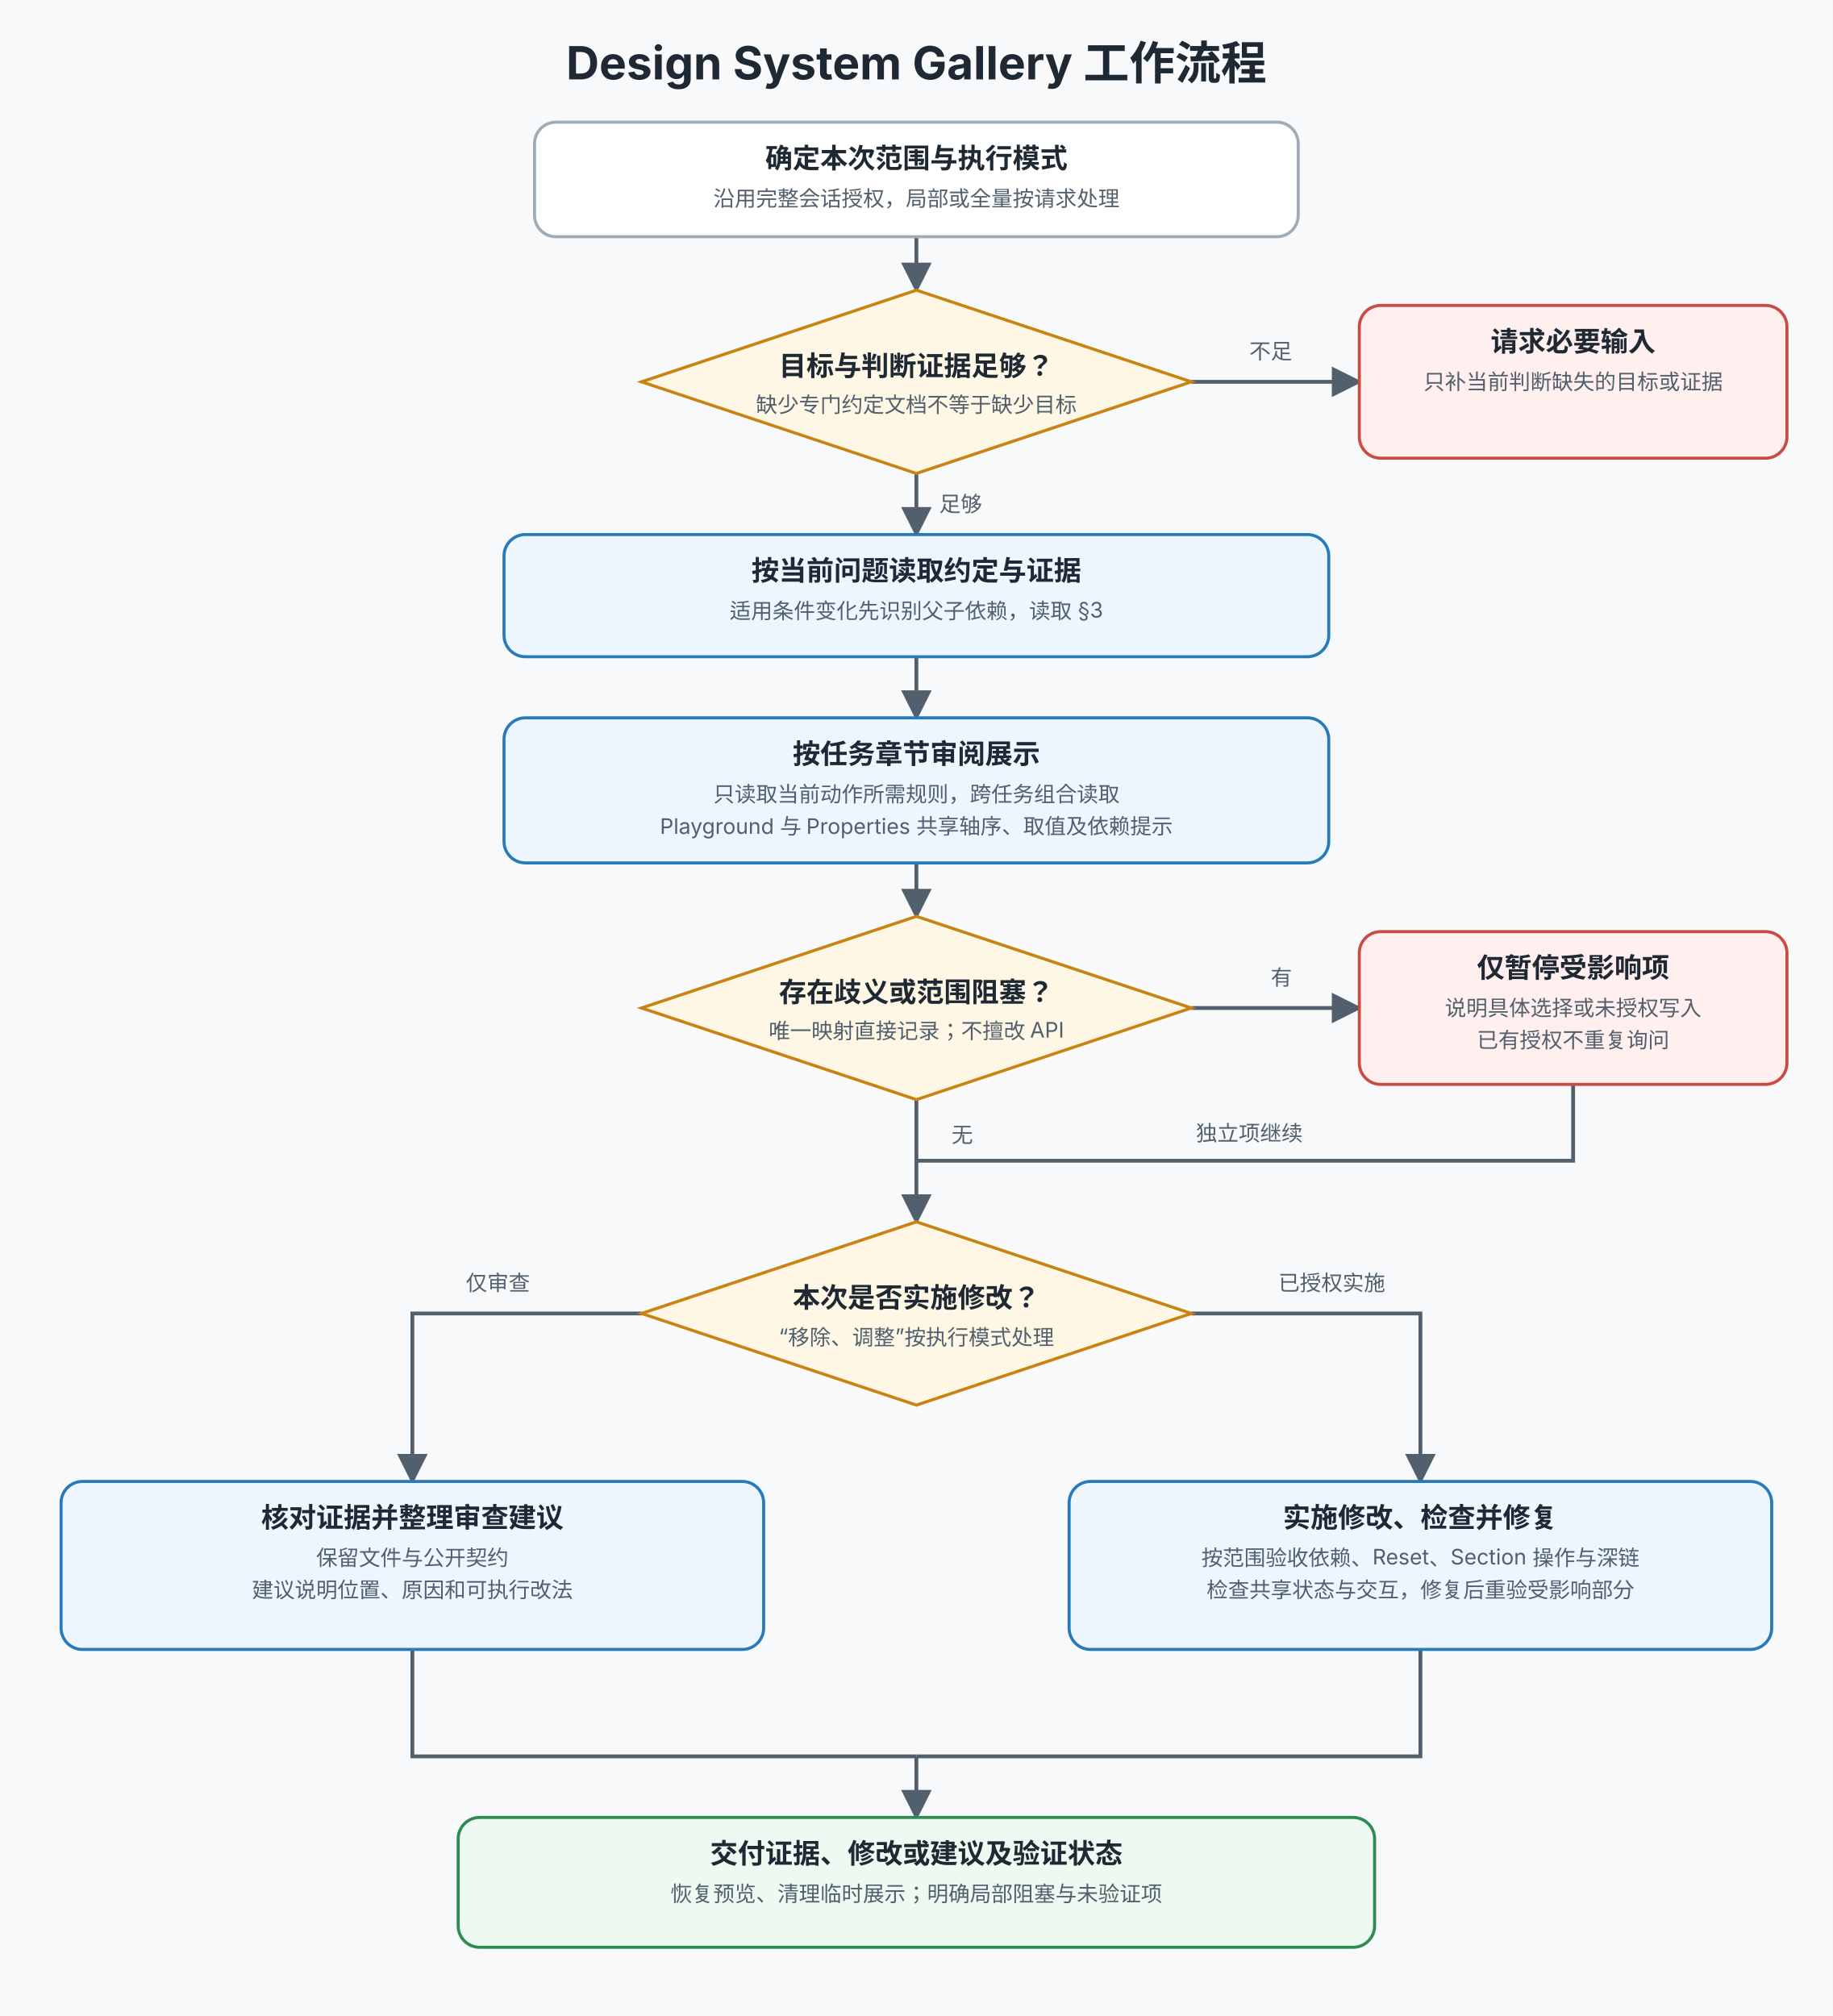
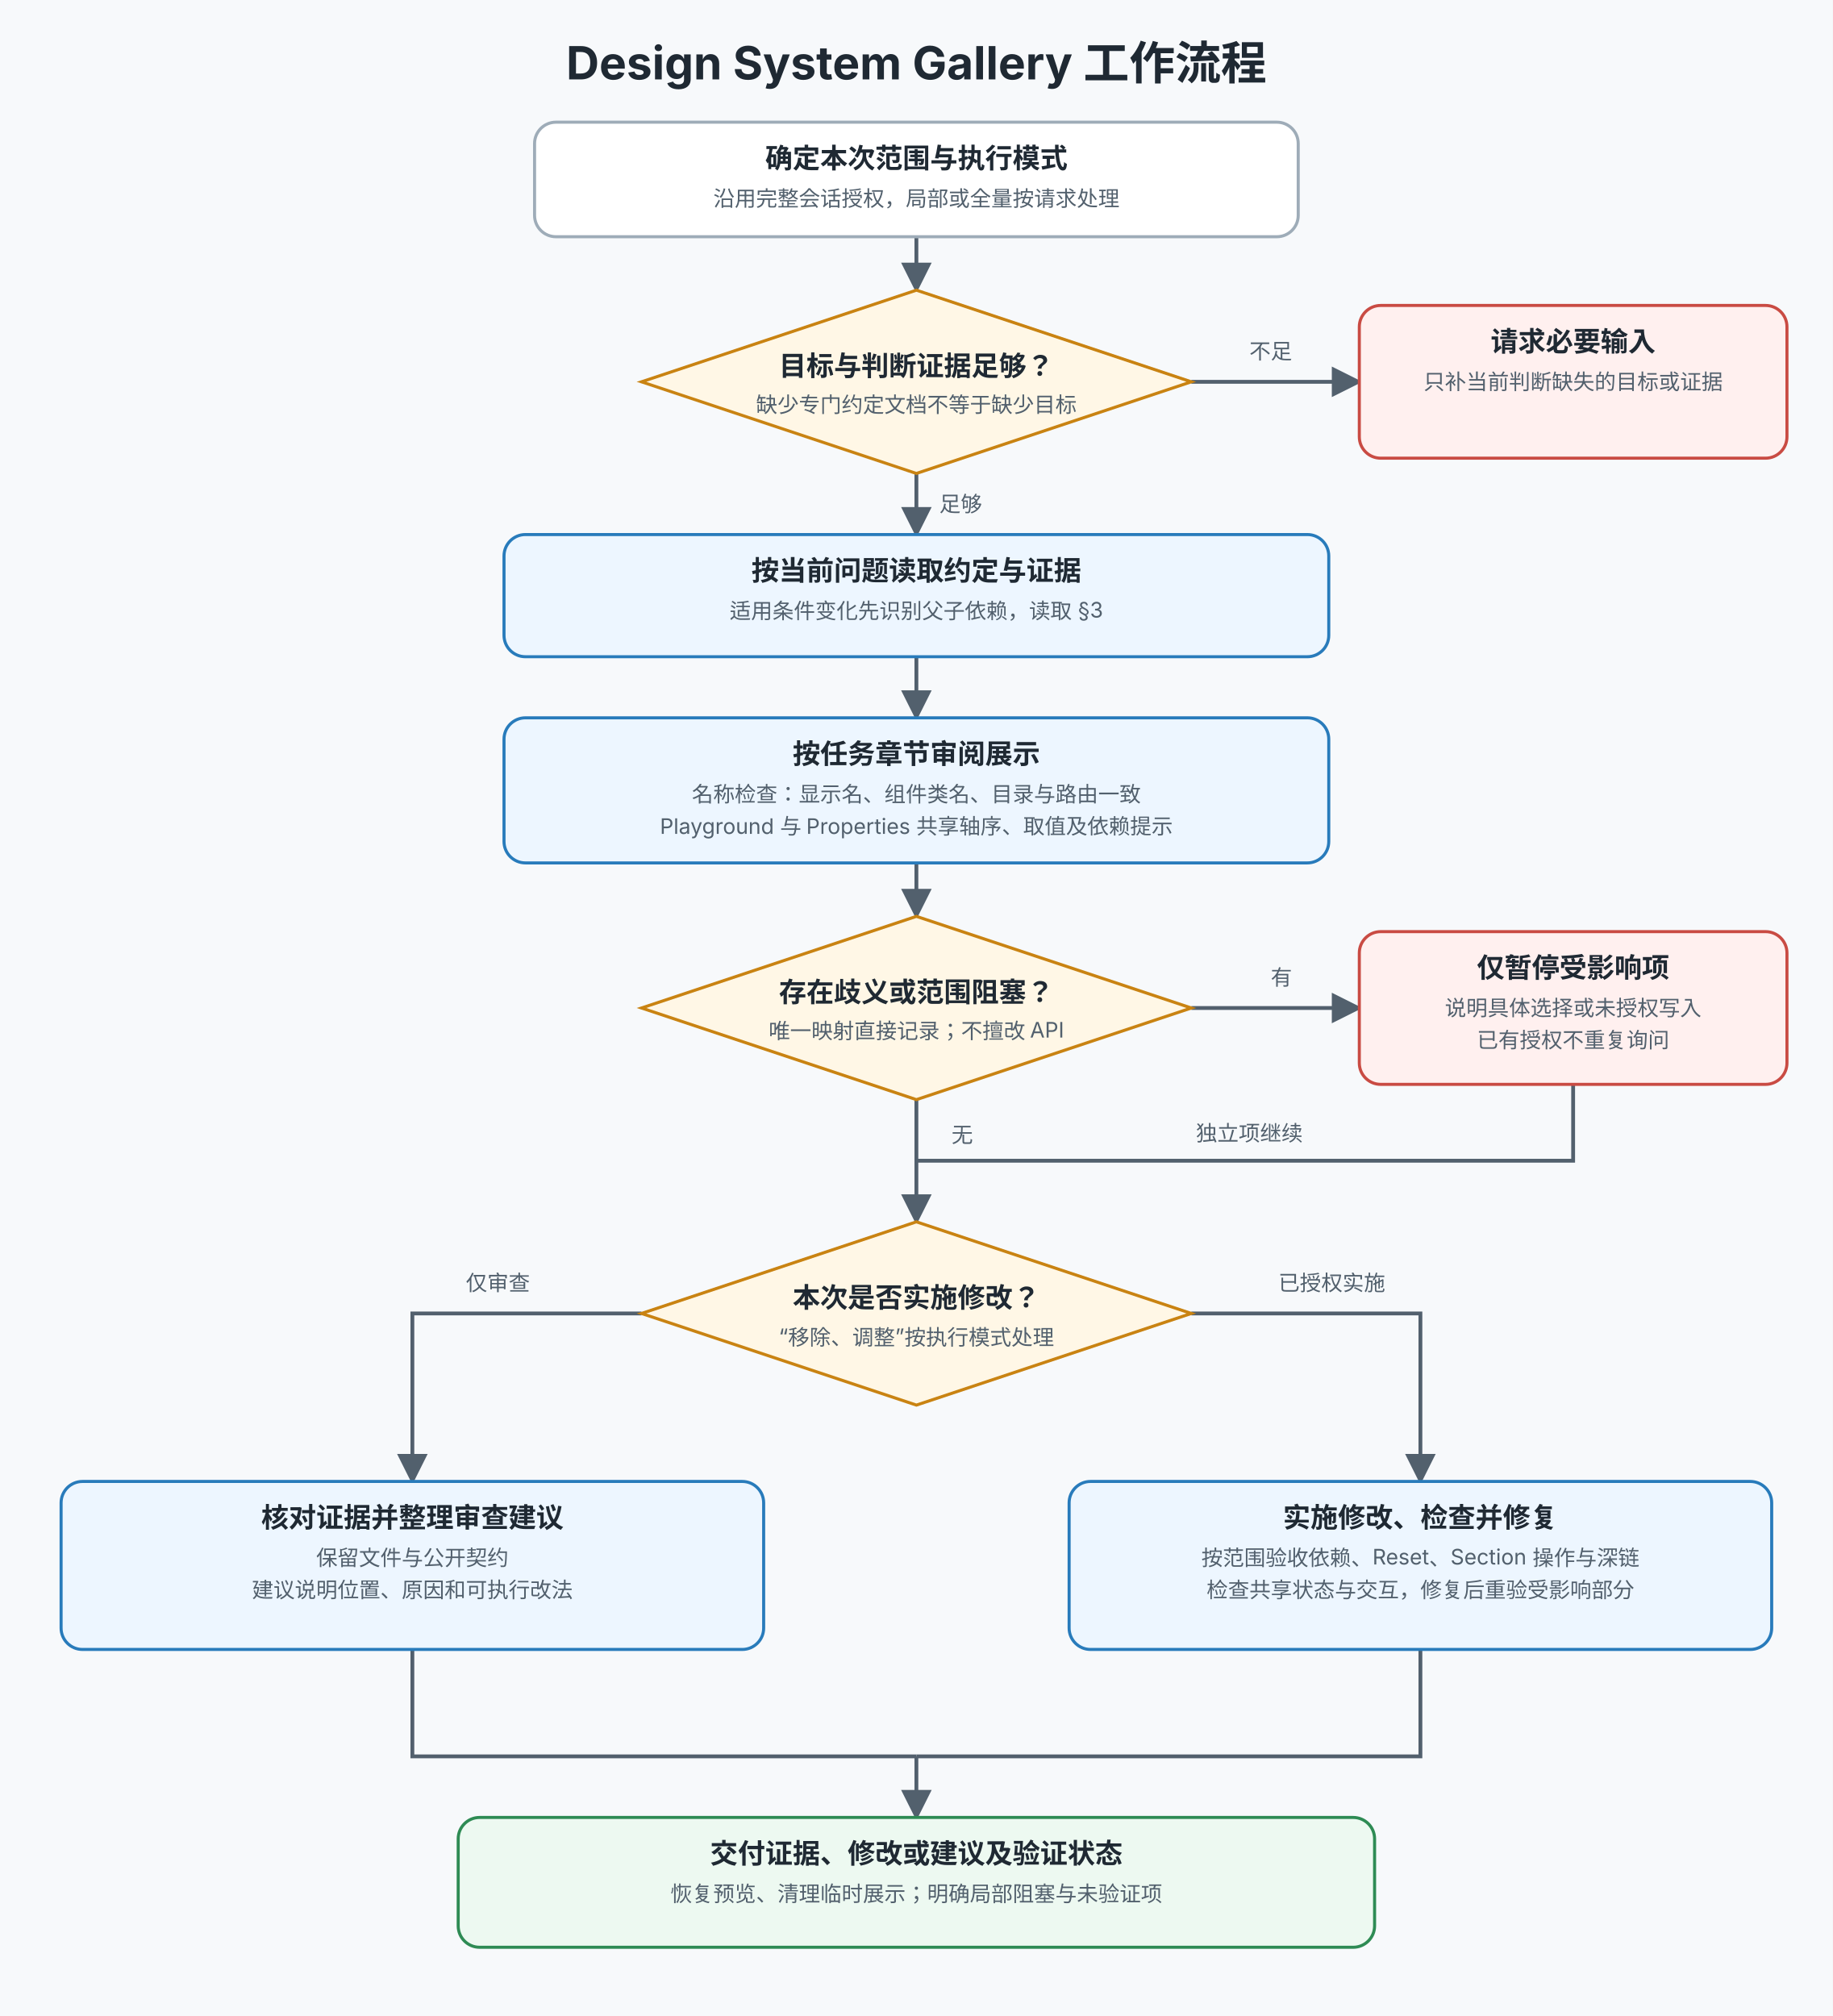
<svg xmlns="http://www.w3.org/2000/svg" viewBox="0 0 1200 1320" role="img" aria-labelledby="title desc">
  <defs>
    <marker id="arrow" viewBox="0 0 10 10" refX="9" refY="5" markerWidth="8" markerHeight="8" orient="auto-start-reverse">
      <path d="M0 0L10 5L0 10z" fill="#52606d" />
    </marker>
    <style>
text{font-family:-apple-system,BlinkMacSystemFont,"PingFang SC",sans-serif;text-anchor:middle;fill:#1f2933}
.title{font-size:30px;font-weight:700}.node-title{font-size:18px;font-weight:600}.body{font-size:14px;fill:#52606d}.label{font-size:14px;font-weight:600;fill:#334e68}
.input{fill:#fff;stroke:#9eacb8}.stage{fill:#edf6ff;stroke:#287bbb}.decision{fill:#fff7e6;stroke:#c98312}.stop{fill:#fff0ef;stroke:#c94b43}.output{fill:#edf9f1;stroke:#2e8b54}
rect,polygon{stroke-width:2}.flow,.join{fill:none;stroke:#52606d;stroke-width:2.5}.flow{marker-end:url(#arrow)}
</style>
  </defs>
  <rect width="1200" height="1320" fill="#f7f9fb" />
  <text class="title" x="600" y="52">Design System Gallery 工作流程</text>
  <path class="flow" d="M600 155V190" />
  <path class="flow" d="M780 250H890" />
  <path class="flow" d="M600 310V350" />
  <path class="flow" d="M600 430V470" />
  <path class="flow" d="M600 565V600" />
  <path class="flow" d="M780 660H890" />
  <path class="flow" d="M600 720V800" />
  <path class="join" d="M1030 710V760H600" />
  <path class="flow" d="M420 860H270V970" />
  <path class="flow" d="M780 860H930V970" />
  <path class="join" d="M270 1080V1150H600" />
  <path class="join" d="M930 1080V1150H600" />
  <path class="flow" d="M600 1150V1190" />
  <text class="body" x="832" y="235">不足</text>
  <text class="body" x="629" y="335">足够</text>
  <text class="body" x="839" y="645">有</text>
  <text class="body" x="630" y="748">无</text>
  <text class="body" x="818" y="747">独立项继续</text>
  <text class="body" x="326" y="845">仅审查</text>
  <text class="body" x="872" y="845">已授权实施</text>
  <rect class="input" x="350" y="80" width="500" height="75" rx="14" />
  <text class="node-title" x="600.0" y="110">确定本次范围与执行模式</text>
  <text class="body" x="600.0" y="135">沿用完整会话授权，局部或全量按请求处理</text>
  <polygon class="decision" points="600,190 780,250 600,310 420,250" />
  <text class="node-title" x="600" y="246">目标与判断证据足够？</text>
  <text class="body" x="600" y="270">缺少专门约定文档不等于缺少目标</text>
  <rect class="stop" x="890" y="200" width="280" height="100" rx="14" />
  <text class="node-title" x="1030.0" y="230">请求必要输入</text>
  <text class="body" x="1030.0" y="255">只补当前判断缺失的目标或证据</text>
  <rect class="stage" x="330" y="350" width="540" height="80" rx="14" />
  <text class="node-title" x="600.0" y="380">按当前问题读取约定与证据</text>
  <text class="body" x="600.0" y="405">适用条件变化先识别父子依赖，读取 §3</text>
  <rect class="stage" x="330" y="470" width="540" height="95" rx="14" />
  <text class="node-title" x="600.0" y="500">按任务章节审阅展示</text>
-   <text class="body" x="600.0" y="525">只读取当前动作所需规则，跨任务组合读取</text>
+   <text class="body" x="600.0" y="525">名称检查：显示名、组件类名、目录与路由一致</text>
  <text class="body" x="600.0" y="546">Playground 与 Properties 共享轴序、取值及依赖提示</text>
  <polygon class="decision" points="600,600 780,660 600,720 420,660" />
  <text class="node-title" x="600" y="656">存在歧义或范围阻塞？</text>
  <text class="body" x="600" y="680">唯一映射直接记录；不擅改 API</text>
  <rect class="stop" x="890" y="610" width="280" height="100" rx="14" />
  <text class="node-title" x="1030.0" y="640">仅暂停受影响项</text>
  <text class="body" x="1030.0" y="665">说明具体选择或未授权写入</text>
  <text class="body" x="1030.0" y="686">已有授权不重复询问</text>
  <polygon class="decision" points="600,800 780,860 600,920 420,860" />
  <text class="node-title" x="600" y="856">本次是否实施修改？</text>
  <text class="body" x="600" y="880">“移除、调整”按执行模式处理</text>
  <rect class="stage" x="40" y="970" width="460" height="110" rx="14" />
  <text class="node-title" x="270.0" y="1000">核对证据并整理审查建议</text>
  <text class="body" x="270.0" y="1025">保留文件与公开契约</text>
  <text class="body" x="270.0" y="1046">建议说明位置、原因和可执行改法</text>
  <rect class="stage" x="700" y="970" width="460" height="110" rx="14" />
  <text class="node-title" x="930.0" y="1000">实施修改、检查并修复</text>
  <text class="body" x="930.0" y="1025">按范围验收依赖、Reset、Section 操作与深链</text>
  <text class="body" x="930.0" y="1046">检查共享状态与交互，修复后重验受影响部分</text>
  <rect class="output" x="300" y="1190" width="600" height="85" rx="14" />
  <text class="node-title" x="600.0" y="1220">交付证据、修改或建议及验证状态</text>
  <text class="body" x="600.0" y="1245">恢复预览、清理临时展示；明确局部阻塞与未验证项</text>
</svg>
